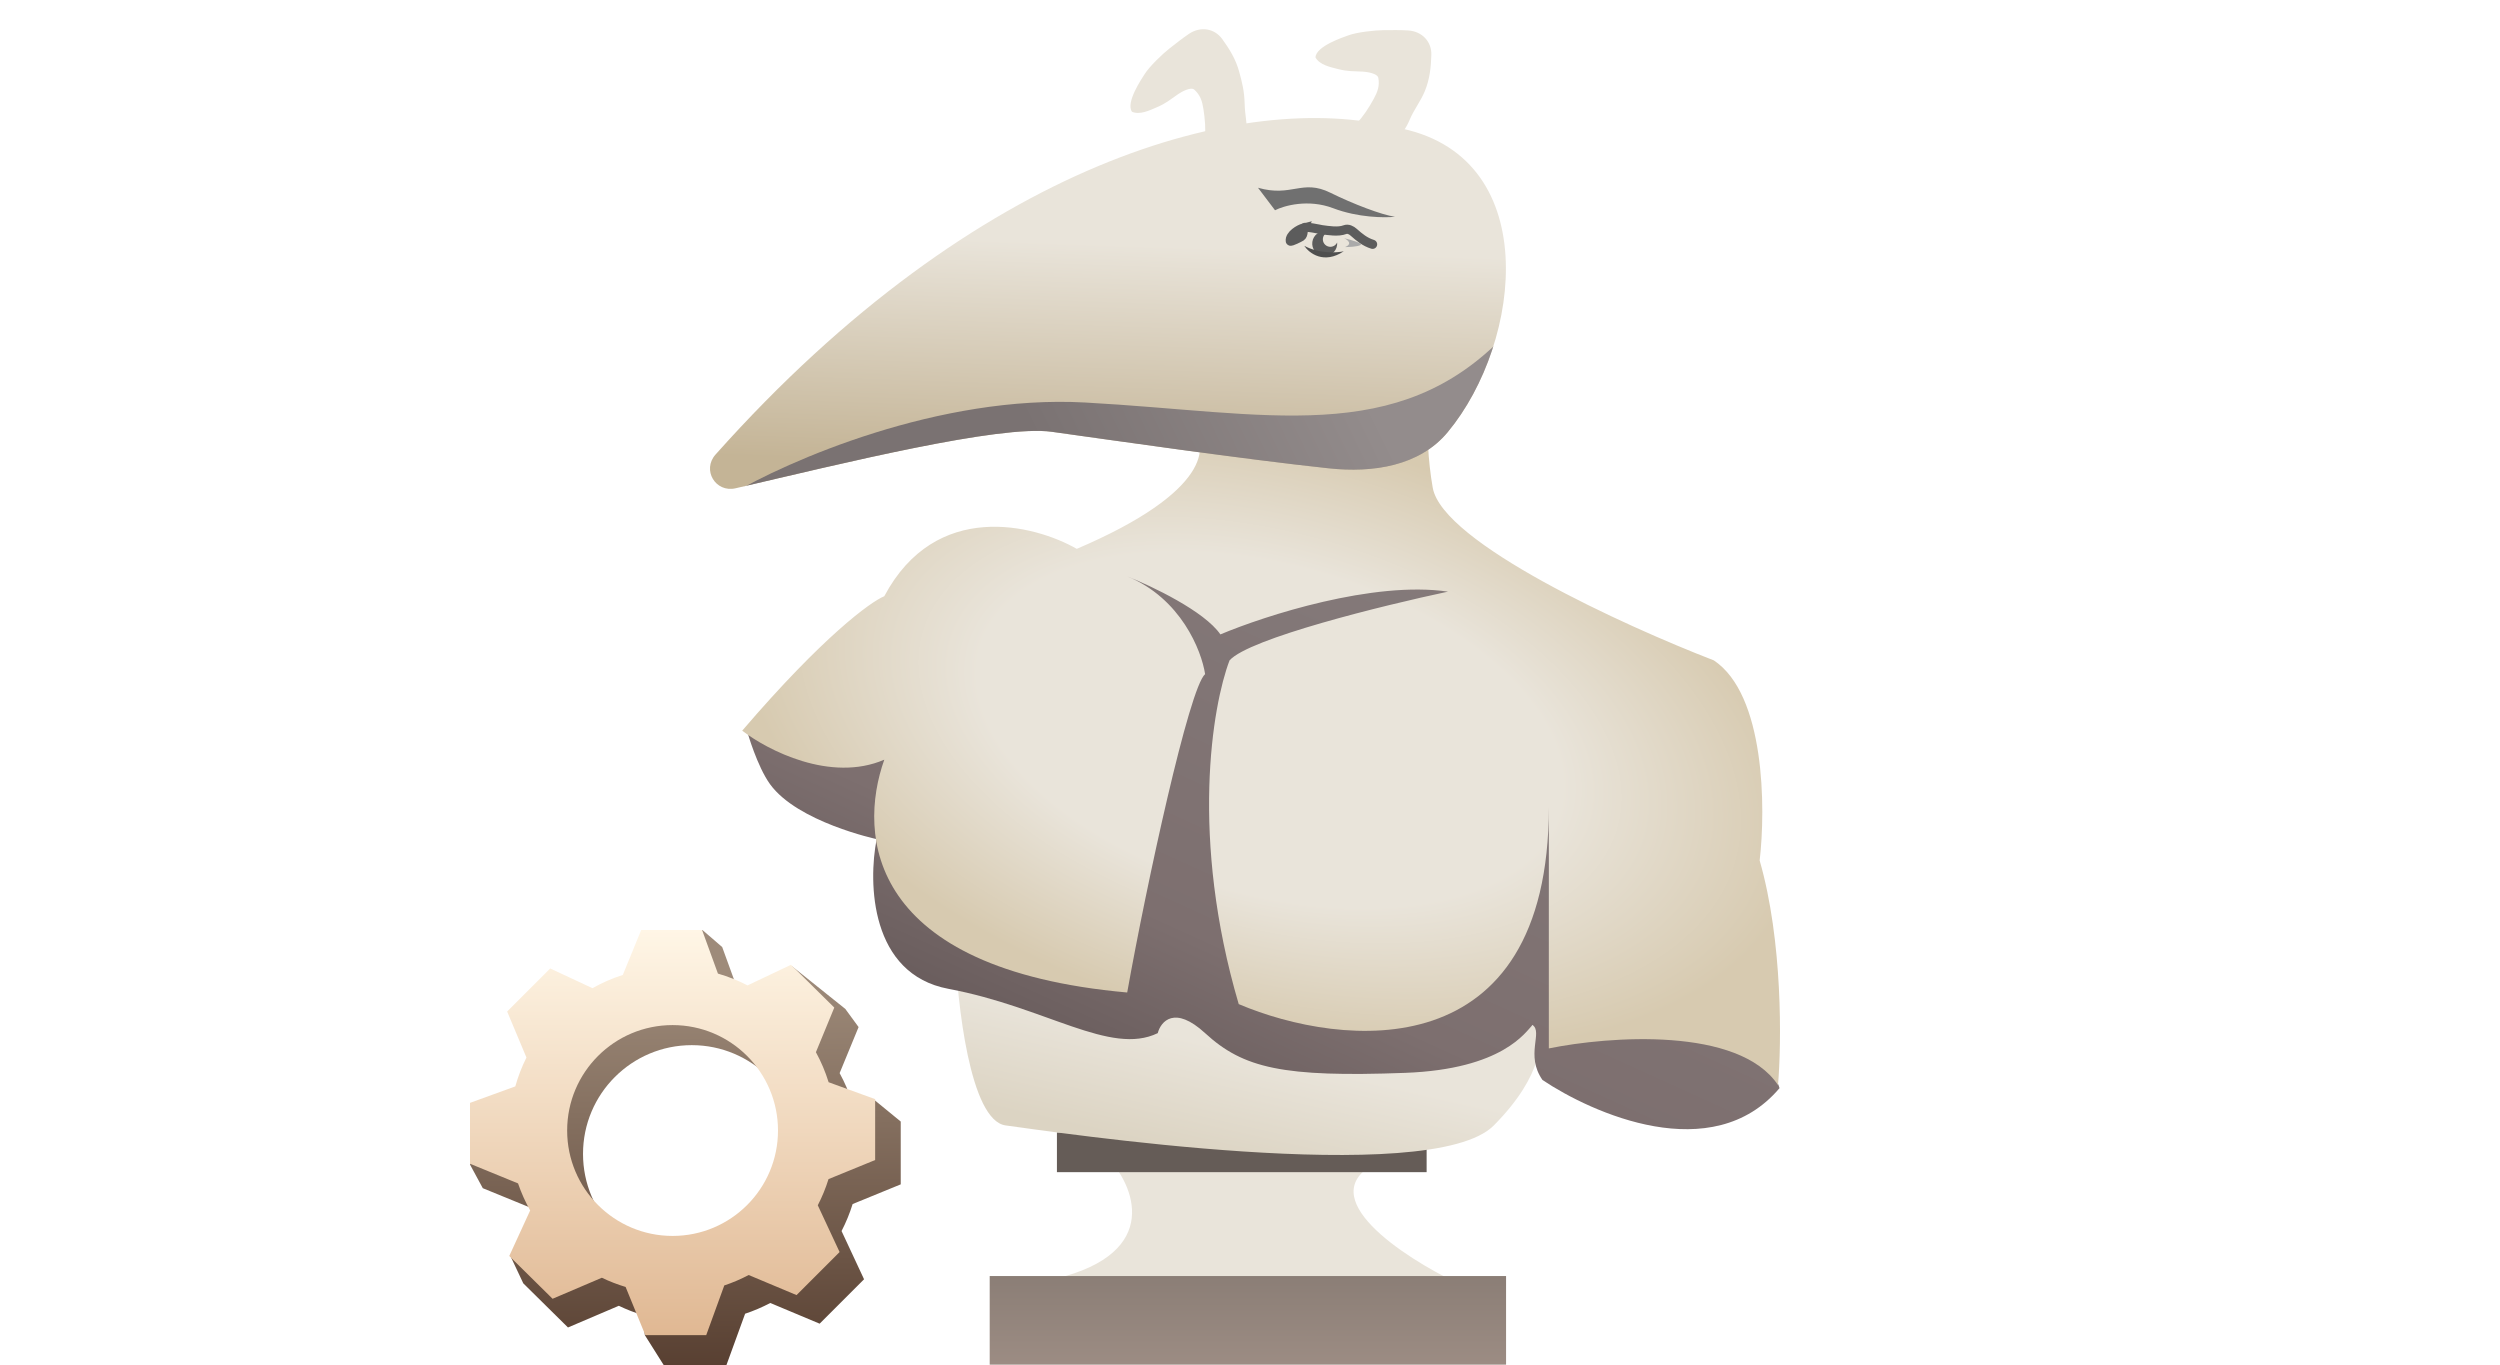
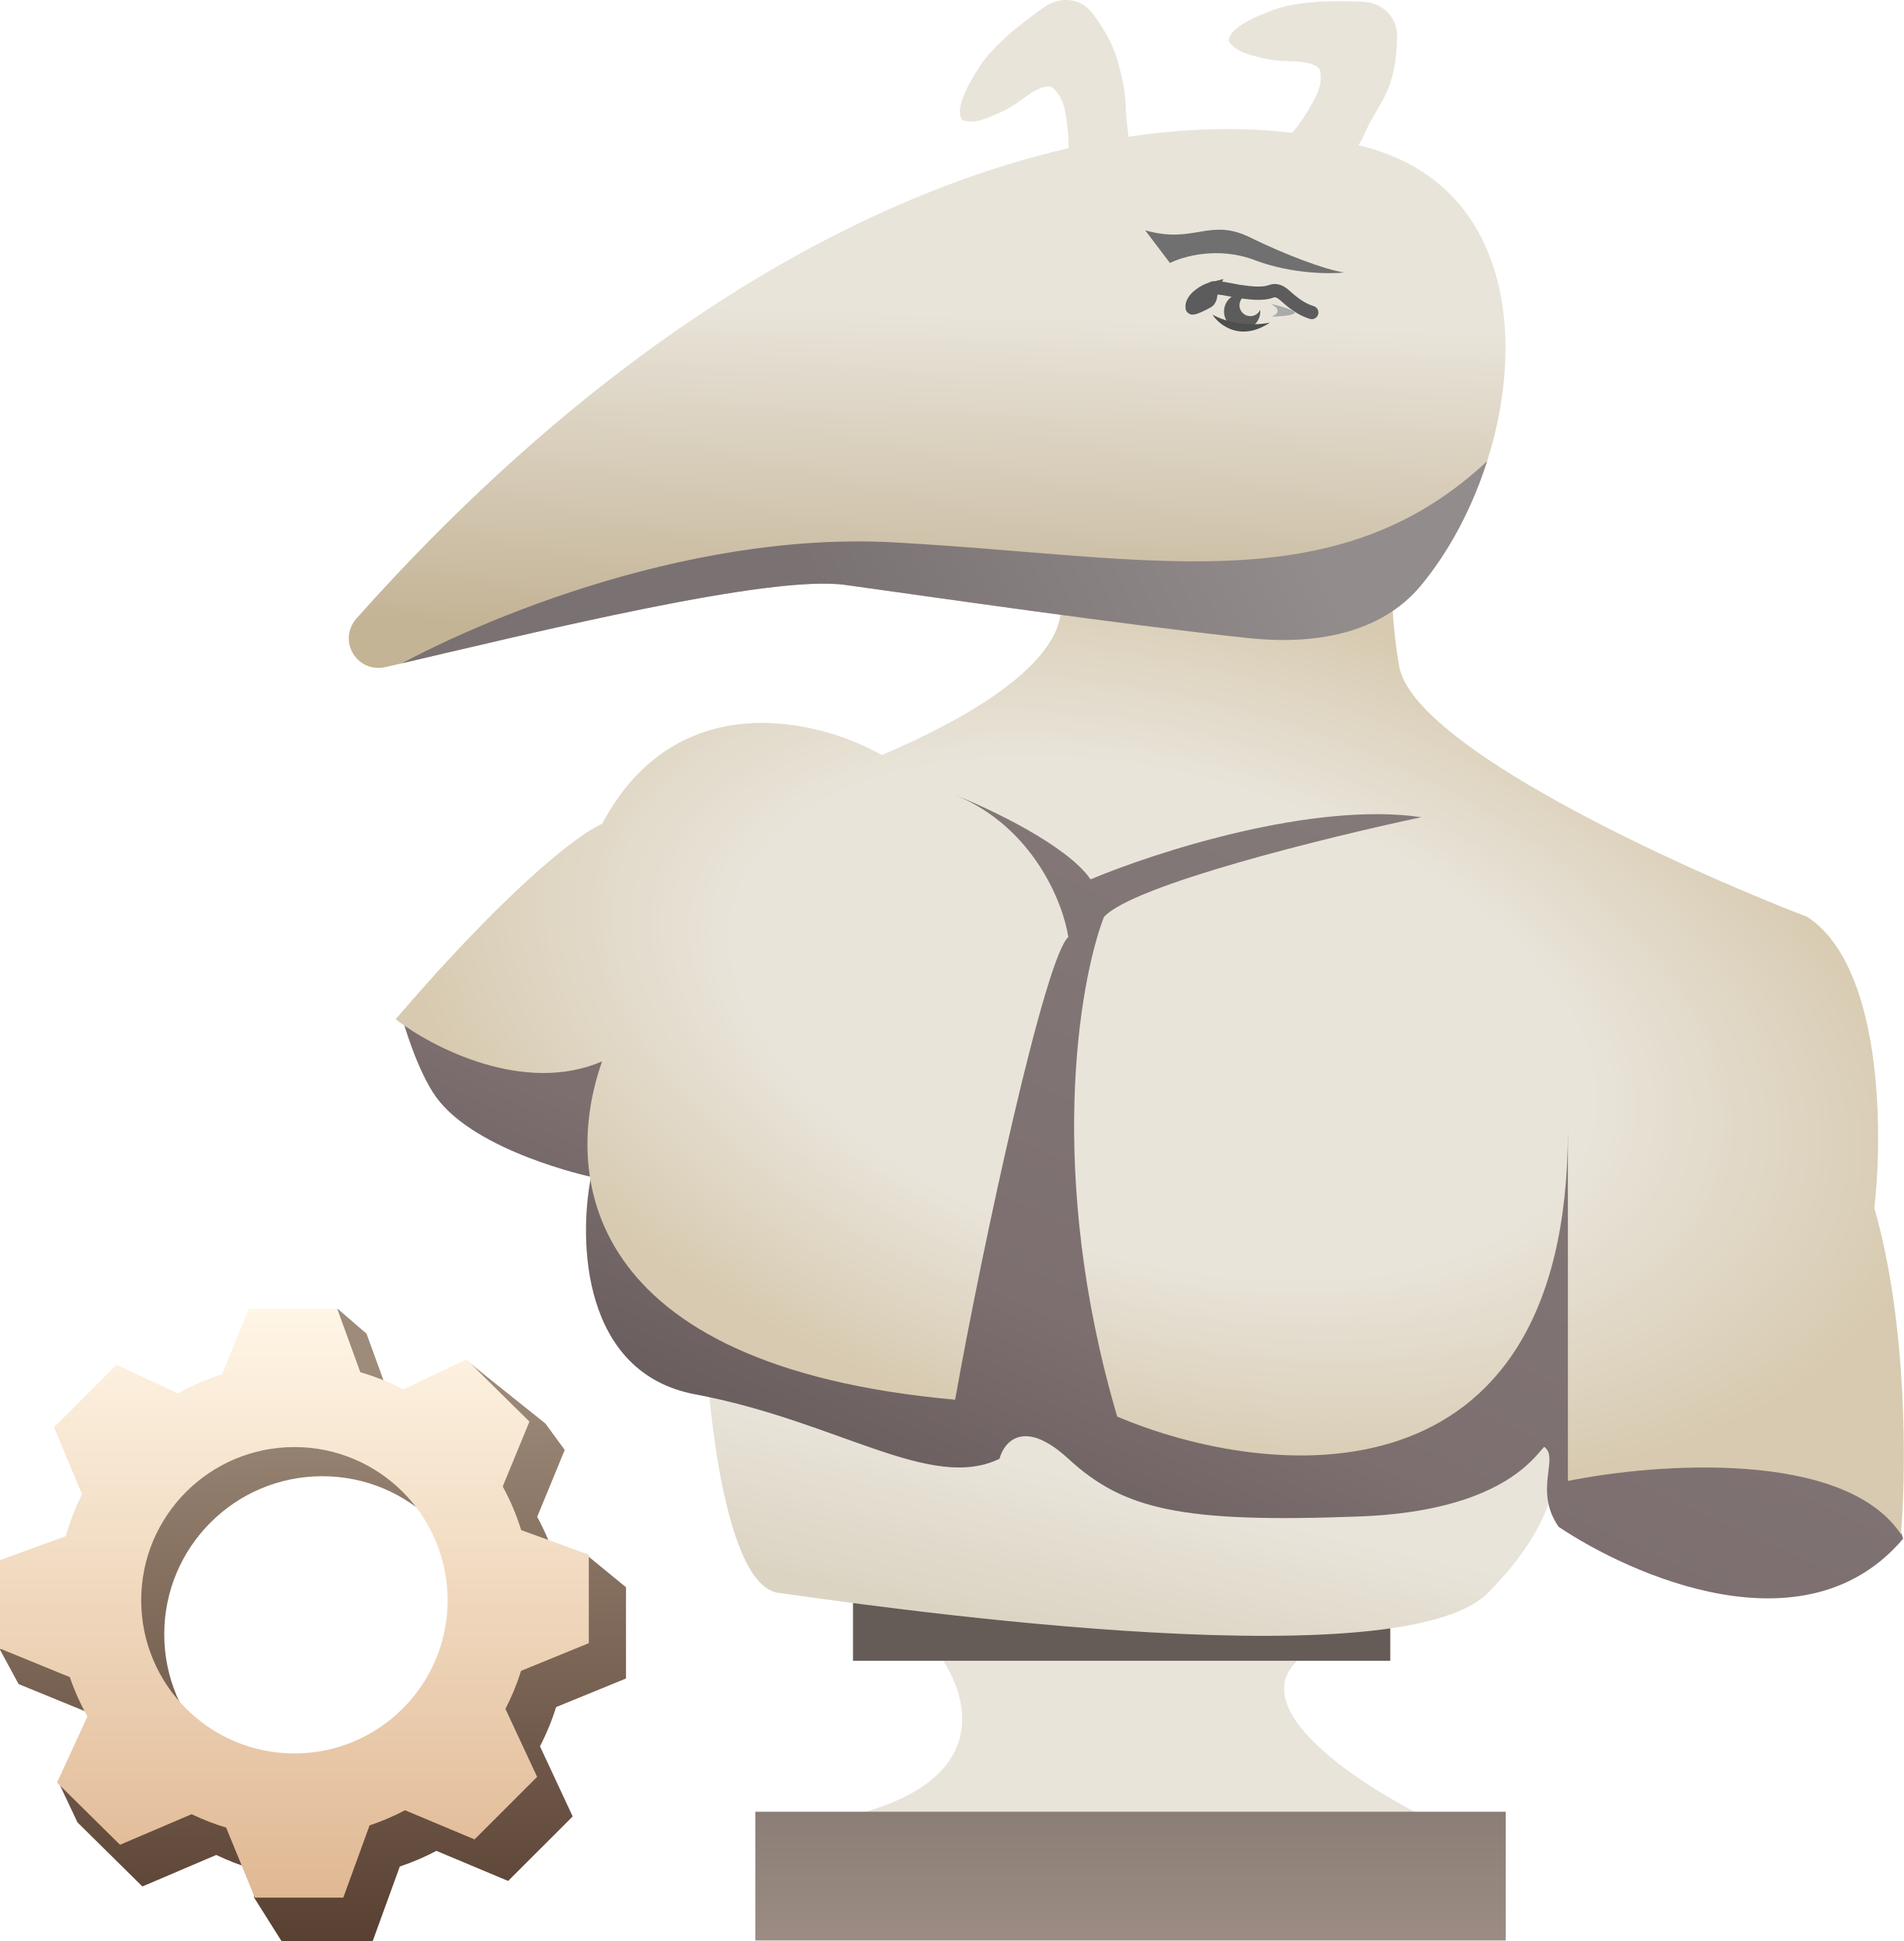
- <svg xmlns="http://www.w3.org/2000/svg" width="500" height="273" viewBox="25 0 262 273" fill="none">
+ <svg xmlns="http://www.w3.org/2000/svg" fill="none" viewBox="0 5.85 262 267.15">
  <path d="M112.825 256.603C137.84 252.488 133.671 238.885 128.459 232.598H181.188C168.19 239.342 186.604 251.411 197.436 256.603C158.809 258.317 87.809 260.718 112.825 256.603Z" fill="#E9E4DA" />
  <rect x="103.941" y="255.208" width="103.272" height="17.721" fill="url(#paint0_linear_530_225)" />
  <rect x="117.385" y="226.488" width="73.94" height="7.944" fill="#655C57" />
  <path d="M107.132 225.086C100.009 224.135 97.409 200.632 97 189C102.731 192.569 116.465 200.738 125.553 204.862C134.64 208.986 138.754 203.144 139.675 199.707C154.412 217.473 194.938 210.546 213.359 204.862C214.69 207.374 214.833 214.935 204.763 225.086C192.175 237.776 116.035 226.276 107.132 225.086Z" fill="url(#paint1_linear_530_225)" />
  <path d="M95.692 197.767C80.048 194.834 79.6 176.583 81.331 167.824C81.331 167.824 65.484 164.425 60 156.825C57.426 153.258 55.5 146.5 55.5 146.5L90.497 139.715L99.663 181.268L129.606 193.795L142.133 132.687L122.579 110.688L134.189 106.716L161.688 117.105L200.491 110.688L209.963 117.105L164.438 132.687L159.549 193.795C169.428 193.999 191.447 194.284 200.491 193.795C209.535 193.306 211.648 168.619 214.5 156.5C218.411 160.655 220.555 191.758 218.213 206.628C249.5 202.228 260.377 212.127 261.905 217.627C248.461 233.515 224.379 222.62 214.5 216C211 211 214.639 206.426 212.5 205C211.176 206.324 206.602 213.838 187.048 214.572C162.605 215.488 154.661 213.655 147.022 206.628C140.911 201.006 138.161 204.285 137.55 206.628C128.079 211.211 115.246 201.433 95.692 197.767Z" fill="url(#paint2_linear_530_225)" />
  <path d="M121.357 109.772C148.244 98.284 147.837 88.893 144.272 85.634C172.137 101.767 188.066 81.153 192.547 68.83C191.733 73.82 190.592 86.551 192.547 97.55C194.503 108.55 230.841 125.151 248.766 132.076C259.033 138.92 259.155 161.612 257.933 172.102C262.577 188.234 262.312 208.766 261.599 217.016C253.777 205.283 227.786 207.239 215.768 209.683V161.408C215.768 213.961 174.419 209.581 153.744 200.822C143.967 167.58 148.448 141.14 151.911 132.076C155.822 127.676 182.668 121.077 195.603 118.327C180.692 116.127 159.04 123.114 150.077 126.882C146.9 122.238 136.328 117.207 131.44 115.271C142.194 119.671 146.309 130.141 147.022 134.826C143.844 137.515 135.31 176.807 131.44 198.5C79.62 193.856 77.461 167.111 82.859 151.936C72.104 156.58 59.434 150.001 54.444 146.131C70.576 127.31 80.109 120.364 82.859 119.243C93.125 99.933 112.802 104.883 121.357 109.772Z" fill="url(#paint3_radial_530_225)" />
  <path d="M49.11 90.906C101.745 31.868 155.12 17.97 185.117 25.469C214.798 30.707 210.59 68.323 195.518 86.452C189.872 93.243 180.558 94.605 171.777 93.667C154.585 91.832 128.127 87.994 116.344 86.357C105.966 84.916 74.524 92.663 53.129 97.652C49.101 98.591 46.358 93.993 49.11 90.906Z" fill="url(#paint4_linear_530_225)" />
  <mask id="mask0_530_225" style="mask-type:alpha" maskUnits="userSpaceOnUse" x="47" y="23" width="161" height="75">
    <path d="M49.11 90.906C101.745 31.868 155.12 17.97 185.117 25.469C214.798 30.707 210.59 68.323 195.518 86.452C189.872 93.243 180.558 94.605 171.777 93.667C154.585 91.832 128.127 87.994 116.344 86.357C105.966 84.916 74.524 92.663 53.129 97.652C49.101 98.591 46.358 93.993 49.11 90.906Z" fill="#E9E4DA" />
  </mask>
  <g mask="url(#mask0_530_225)">
    <path d="M161.004 42.051L157.598 37.55C164.38 39.496 166.409 35.747 172.067 38.544C176.592 40.782 182.365 42.99 185 43.355C182.955 43.576 177.621 43.543 172.645 41.646C167.669 39.749 162.811 41.126 161.004 42.051Z" fill="#707070" />
    <path d="M123 80.5C93.8 78.9 63.5 92.167 52 99H125L204 94L207 67C185.5 89.5 159.5 82.5 123 80.5Z" fill="url(#paint5_linear_530_225)" />
    <path d="M174.991 49.416C176.587 48.795 175.539 47.97 174.815 47.636C176.175 47.96 178.733 48.69 178.085 49.018C177.438 49.345 175.753 49.419 174.991 49.416Z" fill="#AAAAAA" />
  </g>
  <path d="M146.963 27.845C146.824 29.178 146.714 30.647 146.888 31.982L155.493 28.724C155.266 27.877 155.248 26.849 155.302 25.983C155.414 24.191 155.009 23.361 154.931 20.745C154.853 18.13 154.424 16.531 153.851 14.398C153.16 11.825 151.865 9.769 150.445 7.809C148.897 5.672 146.12 5.211 143.804 6.763C142.461 7.663 141.192 8.687 139.916 9.677C138.505 10.772 135.883 13.3 134.928 14.822C134.38 15.696 131.078 20.513 132.399 22.354C133.96 23.032 135.917 22.079 137.34 21.466C139.319 20.613 139.892 20.012 141.688 18.788C142.272 18.39 144.172 17.305 144.864 17.935C146.067 19.032 146.434 20.221 146.683 21.801C146.996 23.788 147.172 25.838 146.963 27.845Z" fill="#E9E4DA" />
  <path d="M177.288 24.724C177.207 24.809 177.126 24.895 177.045 24.982C175.721 26.395 176.483 28.495 178.336 29.056L183.513 30.623C183.849 29.813 184.461 28.988 185.032 28.335C186.214 26.982 187.233 25.644 187.933 23.957C188.774 21.934 190.102 20.309 190.949 18.269C191.971 15.808 192.198 13.389 192.268 10.969C192.345 8.333 190.425 6.273 187.643 6.091C186.03 5.985 184.4 6.022 182.785 6.029C180.999 6.035 177.379 6.44 175.694 7.064C174.727 7.422 169.172 9.225 169.096 11.489C169.92 12.979 172.052 13.417 173.553 13.799C175.642 14.331 176.462 14.204 178.632 14.329C179.338 14.37 181.505 14.67 181.669 15.59C181.953 17.193 181.519 18.359 180.753 19.764C179.789 21.529 178.678 23.261 177.288 24.724Z" fill="#E9E4DA" />
  <path fill-rule="evenodd" clip-rule="evenodd" d="M173.426 48.493C173.157 49.077 172.53 49.442 171.861 49.349C171.042 49.236 170.47 48.48 170.584 47.661C170.676 46.992 171.198 46.488 171.832 46.388C171.659 46.321 171.475 46.274 171.283 46.247C169.918 46.058 168.659 47.012 168.47 48.376C168.281 49.741 169.234 51.001 170.599 51.189C171.964 51.378 173.223 50.425 173.412 49.06C173.439 48.868 173.443 48.678 173.426 48.493Z" fill="#5C5C5C" />
  <path d="M164.062 48.203C163.888 46.976 165.853 45.803 166.774 45.58C166.553 46.082 166.746 46.966 166.207 47.335C166.044 47.447 164.098 48.457 164.062 48.203Z" fill="#D9D9D9" />
  <path d="M166.774 45.58C165.853 45.803 163.888 46.976 164.062 48.203C164.098 48.457 166.044 47.447 166.207 47.335C166.746 46.966 166.553 46.082 166.774 45.58ZM166.774 45.58C166.952 45.177 170.115 45.901 170.349 45.934C171.677 46.117 173.654 46.442 174.959 45.937C175.614 45.683 176.262 46.031 176.735 46.45C177.903 47.486 178.976 48.382 180.518 48.863" stroke="#5C5C5C" stroke-width="1.833" stroke-linecap="round" />
  <path d="M166.85 49.16C167.821 50.637 170.762 52.925 174.758 50.254C173.372 50.566 169.849 50.783 166.85 49.16Z" fill="#4F4F4F" />
  <path fill-rule="evenodd" clip-rule="evenodd" d="M37.879 189.412L46.485 186L50.44 189.412L53.711 198.405C55.68 198.973 57.575 199.716 59.377 200.615L64.397 193.25L75.059 201.78L77.718 205.415L73.925 214.623C74.949 216.494 75.801 218.472 76.459 220.537L81.029 220.118L86.148 224.309V236.87L76.528 240.806C75.943 242.683 75.2 244.489 74.312 246.209L78.812 255.854L69.929 264.736L60.057 260.595C58.434 261.451 56.733 262.179 54.967 262.765H55.015L51.293 273H38.732L34.971 267.029L34.571 263.028C32.91 262.525 31.304 261.898 29.763 261.156L19.596 265.495L10.658 256.67L8.103 251.25L14.822 247.01C13.892 245.321 13.102 243.543 12.469 241.692L2.559 237.638L0 232.912L2.559 225.076L11.906 221.677C12.486 219.605 13.259 217.614 14.205 215.724L10.224 206.229L19.107 197.347L27.823 201.415C29.796 200.302 31.893 199.382 34.087 198.681L37.879 189.412ZM44.353 252.53C56.366 252.53 66.103 242.792 66.103 230.78C66.103 218.767 56.366 209.03 44.353 209.03C32.341 209.03 22.604 218.767 22.604 230.78C22.604 242.792 32.341 252.53 44.353 252.53Z" fill="url(#paint6_linear_530_225)" />
  <path fill-rule="evenodd" clip-rule="evenodd" d="M34.239 186H46.416L49.586 194.718C51.651 195.314 53.633 196.108 55.508 197.079L64.193 192.958L72.858 201.514L69.182 210.44C70.219 212.335 71.075 214.345 71.724 216.445L81.03 219.829V232.006L71.704 235.821C71.138 237.64 70.417 239.391 69.556 241.058L73.919 250.408L65.308 259.018L55.738 255.004C54.165 255.834 52.516 256.54 50.804 257.107H50.851L47.243 267.029H35.066L31.122 257.39C29.481 256.898 27.893 256.28 26.371 255.548L16.516 259.755L7.851 251.199L12.031 242.092C11.067 240.378 10.252 238.568 9.607 236.68L0 232.75V220.573L9.061 217.278C9.623 215.269 10.373 213.339 11.29 211.507L7.43 202.302L16.041 193.693L24.491 197.636C26.404 196.557 28.436 195.665 30.563 194.986L34.239 186ZM40.515 247.185C52.16 247.185 61.599 237.746 61.599 226.101C61.599 214.457 52.16 205.017 40.515 205.017C28.871 205.017 19.431 214.457 19.431 226.101C19.431 237.746 28.871 247.185 40.515 247.185Z" fill="url(#paint7_linear_530_225)" />
  <defs>
    <linearGradient id="paint0_linear_530_225" x1="155.577" y1="255.208" x2="155.577" y2="272.929" gradientUnits="userSpaceOnUse">
      <stop stop-color="#8B7E76" />
      <stop offset="1" stop-color="#9C8C83" />
    </linearGradient>
    <linearGradient id="paint1_linear_530_225" x1="155.5" y1="189" x2="146" y2="231" gradientUnits="userSpaceOnUse">
      <stop offset="0.487" stop-color="#E9E4DA" />
      <stop offset="1" stop-color="#DCD4C3" />
    </linearGradient>
    <linearGradient id="paint2_linear_530_225" x1="199.5" y1="90.5" x2="134" y2="234.5" gradientUnits="userSpaceOnUse">
      <stop stop-color="#867D7D" />
      <stop offset="0.695" stop-color="#7D6F6F" />
      <stop offset="1" stop-color="#605454" />
    </linearGradient>
    <radialGradient id="paint3_radial_530_225" cx="0" cy="0" r="1" gradientUnits="userSpaceOnUse" gradientTransform="translate(160 146) rotate(105.55) scale(59.6846 109.079)">
      <stop offset="0.55" stop-color="#E9E4DA" />
      <stop offset="1" stop-color="#D7CAB0" />
    </radialGradient>
    <linearGradient id="paint4_linear_530_225" x1="134" y1="22" x2="131" y2="109" gradientUnits="userSpaceOnUse">
      <stop offset="0.31" stop-color="#E9E4DA" />
      <stop offset="0.827" stop-color="#C4B496" />
    </linearGradient>
    <linearGradient id="paint5_linear_530_225" x1="175.5" y1="71" x2="118.5" y2="99" gradientUnits="userSpaceOnUse">
      <stop stop-color="#938C8C" />
      <stop offset="1" stop-color="#7A7272" />
    </linearGradient>
    <linearGradient id="paint6_linear_530_225" x1="43.074" y1="186" x2="43.5" y2="279.397" gradientUnits="userSpaceOnUse">
      <stop offset="0.094" stop-color="#9E8B7A" />
      <stop offset="1" stop-color="#533A2C" />
    </linearGradient>
    <linearGradient id="paint7_linear_530_225" x1="40.515" y1="186" x2="40.515" y2="267.029" gradientUnits="userSpaceOnUse">
      <stop stop-color="#FFF6E6" />
      <stop offset="1" stop-color="#E0B893" />
    </linearGradient>
  </defs>
</svg>
